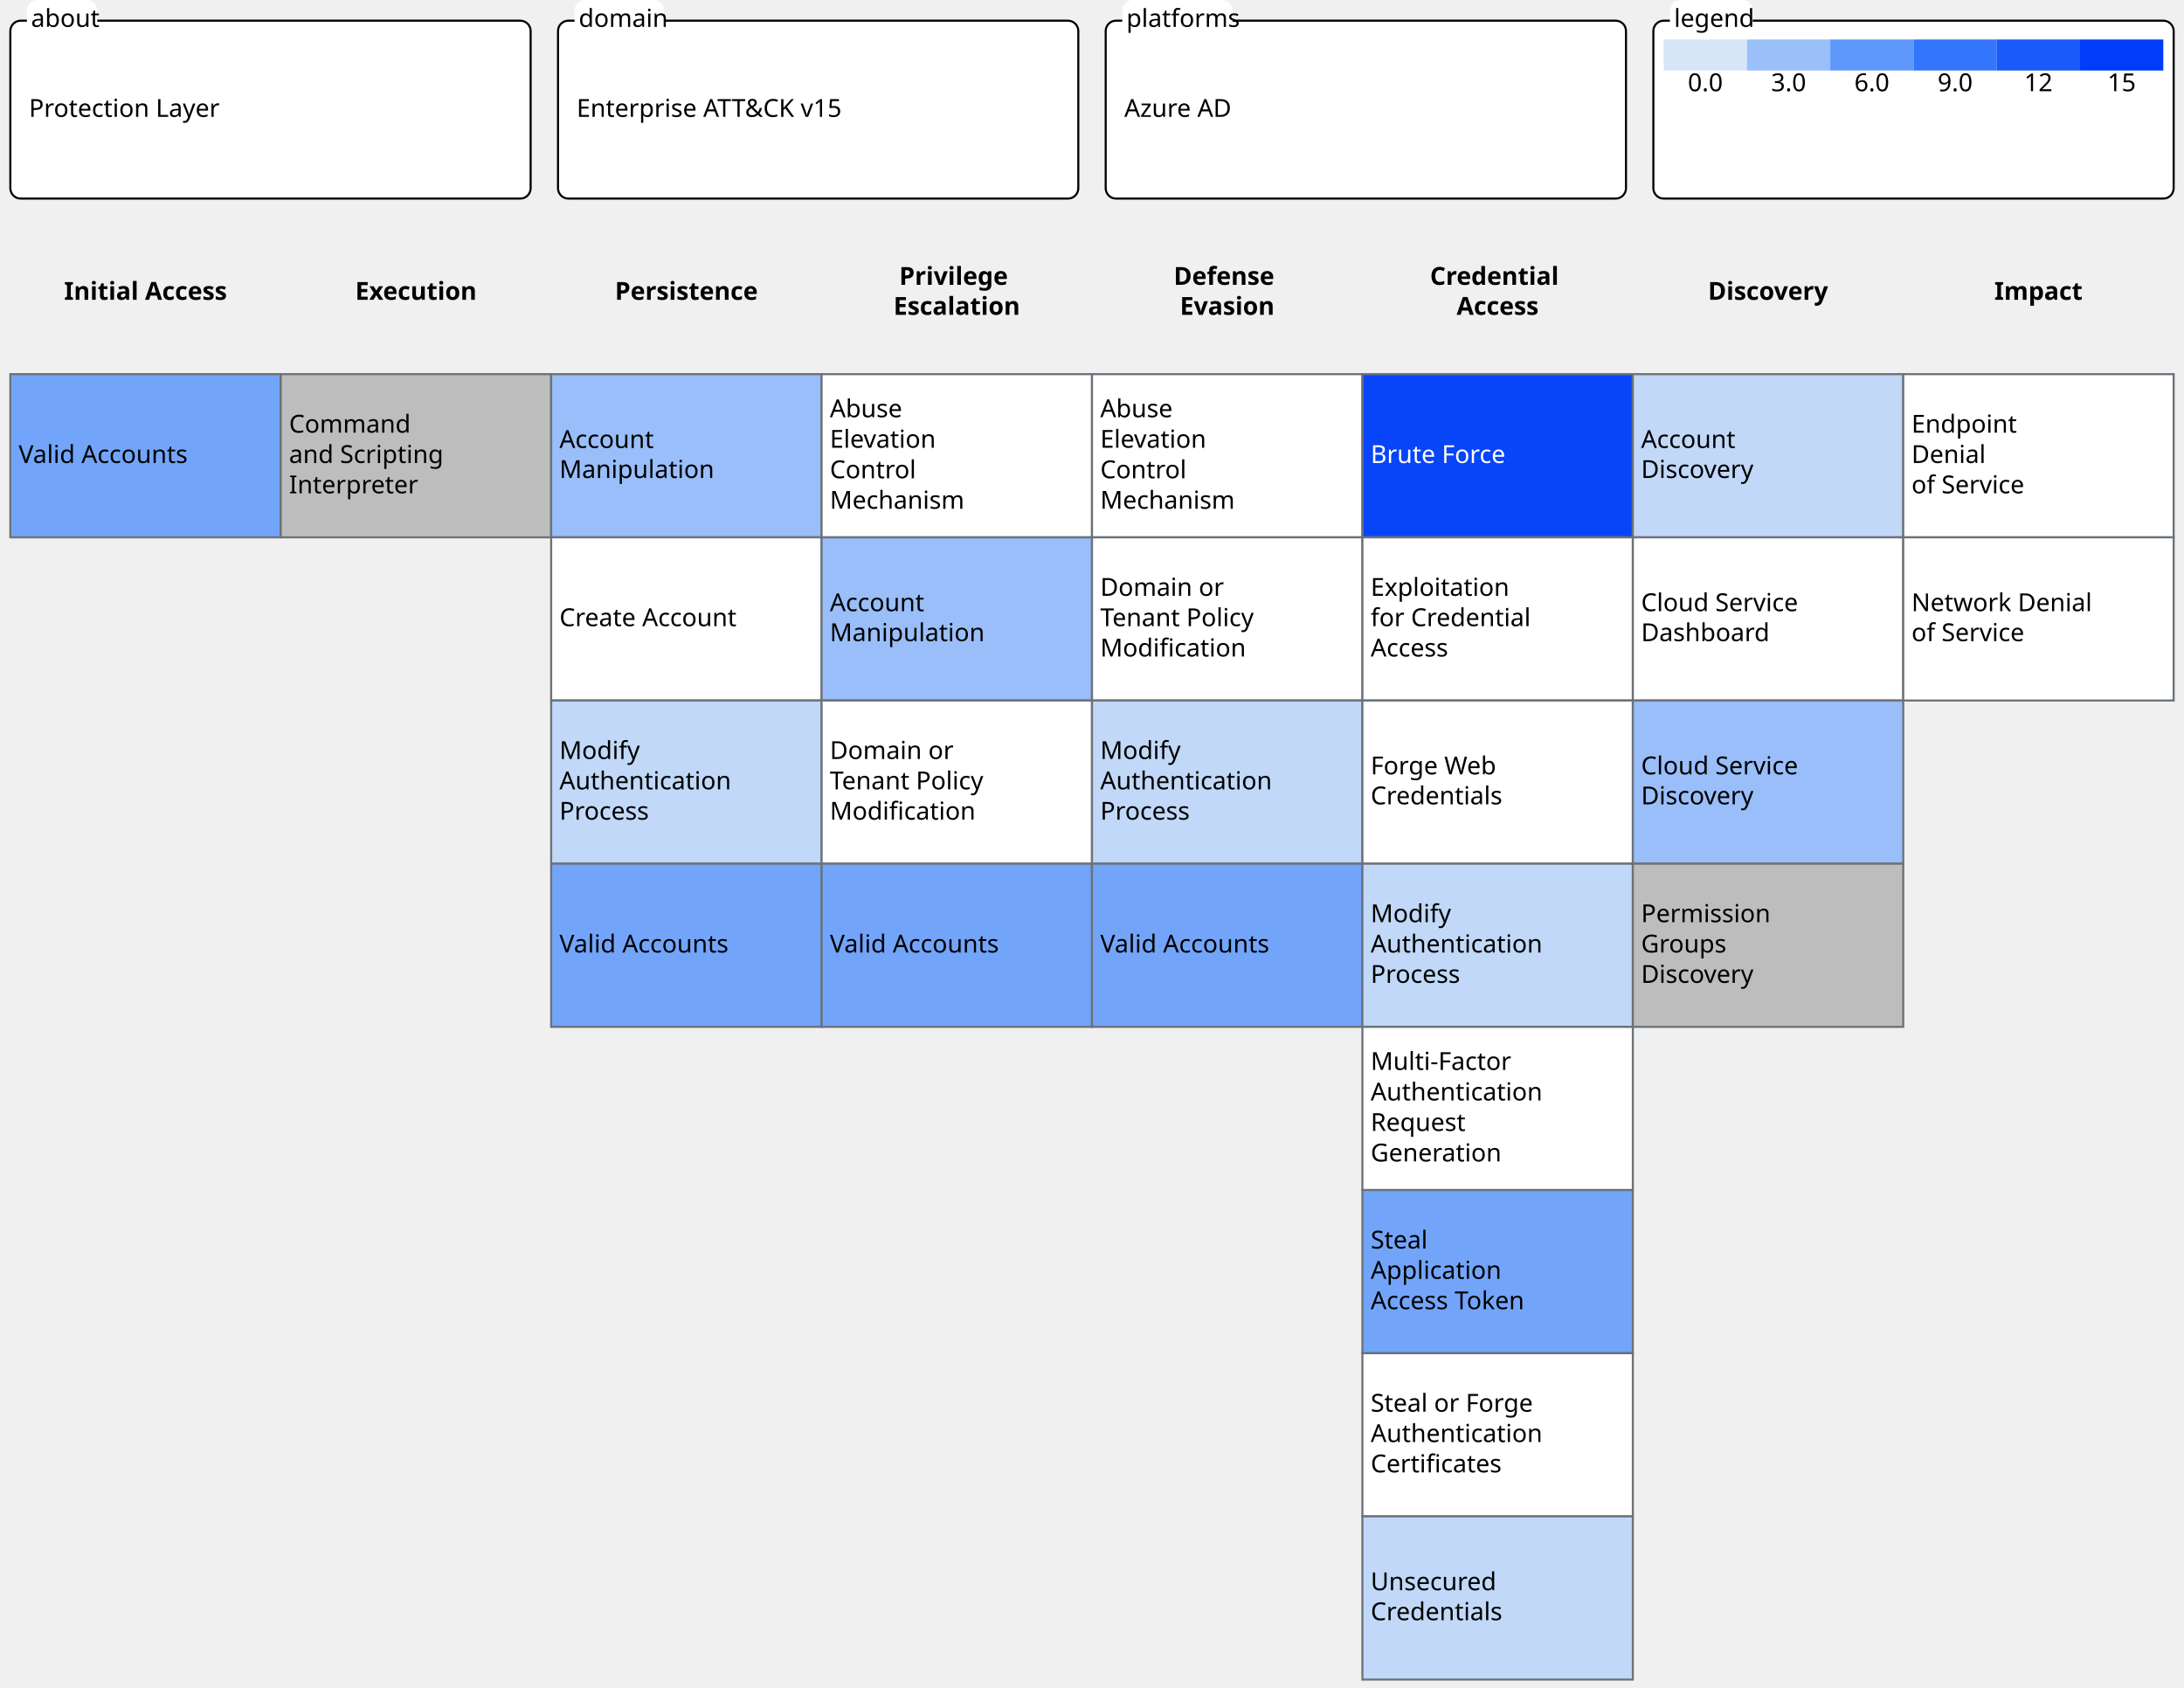
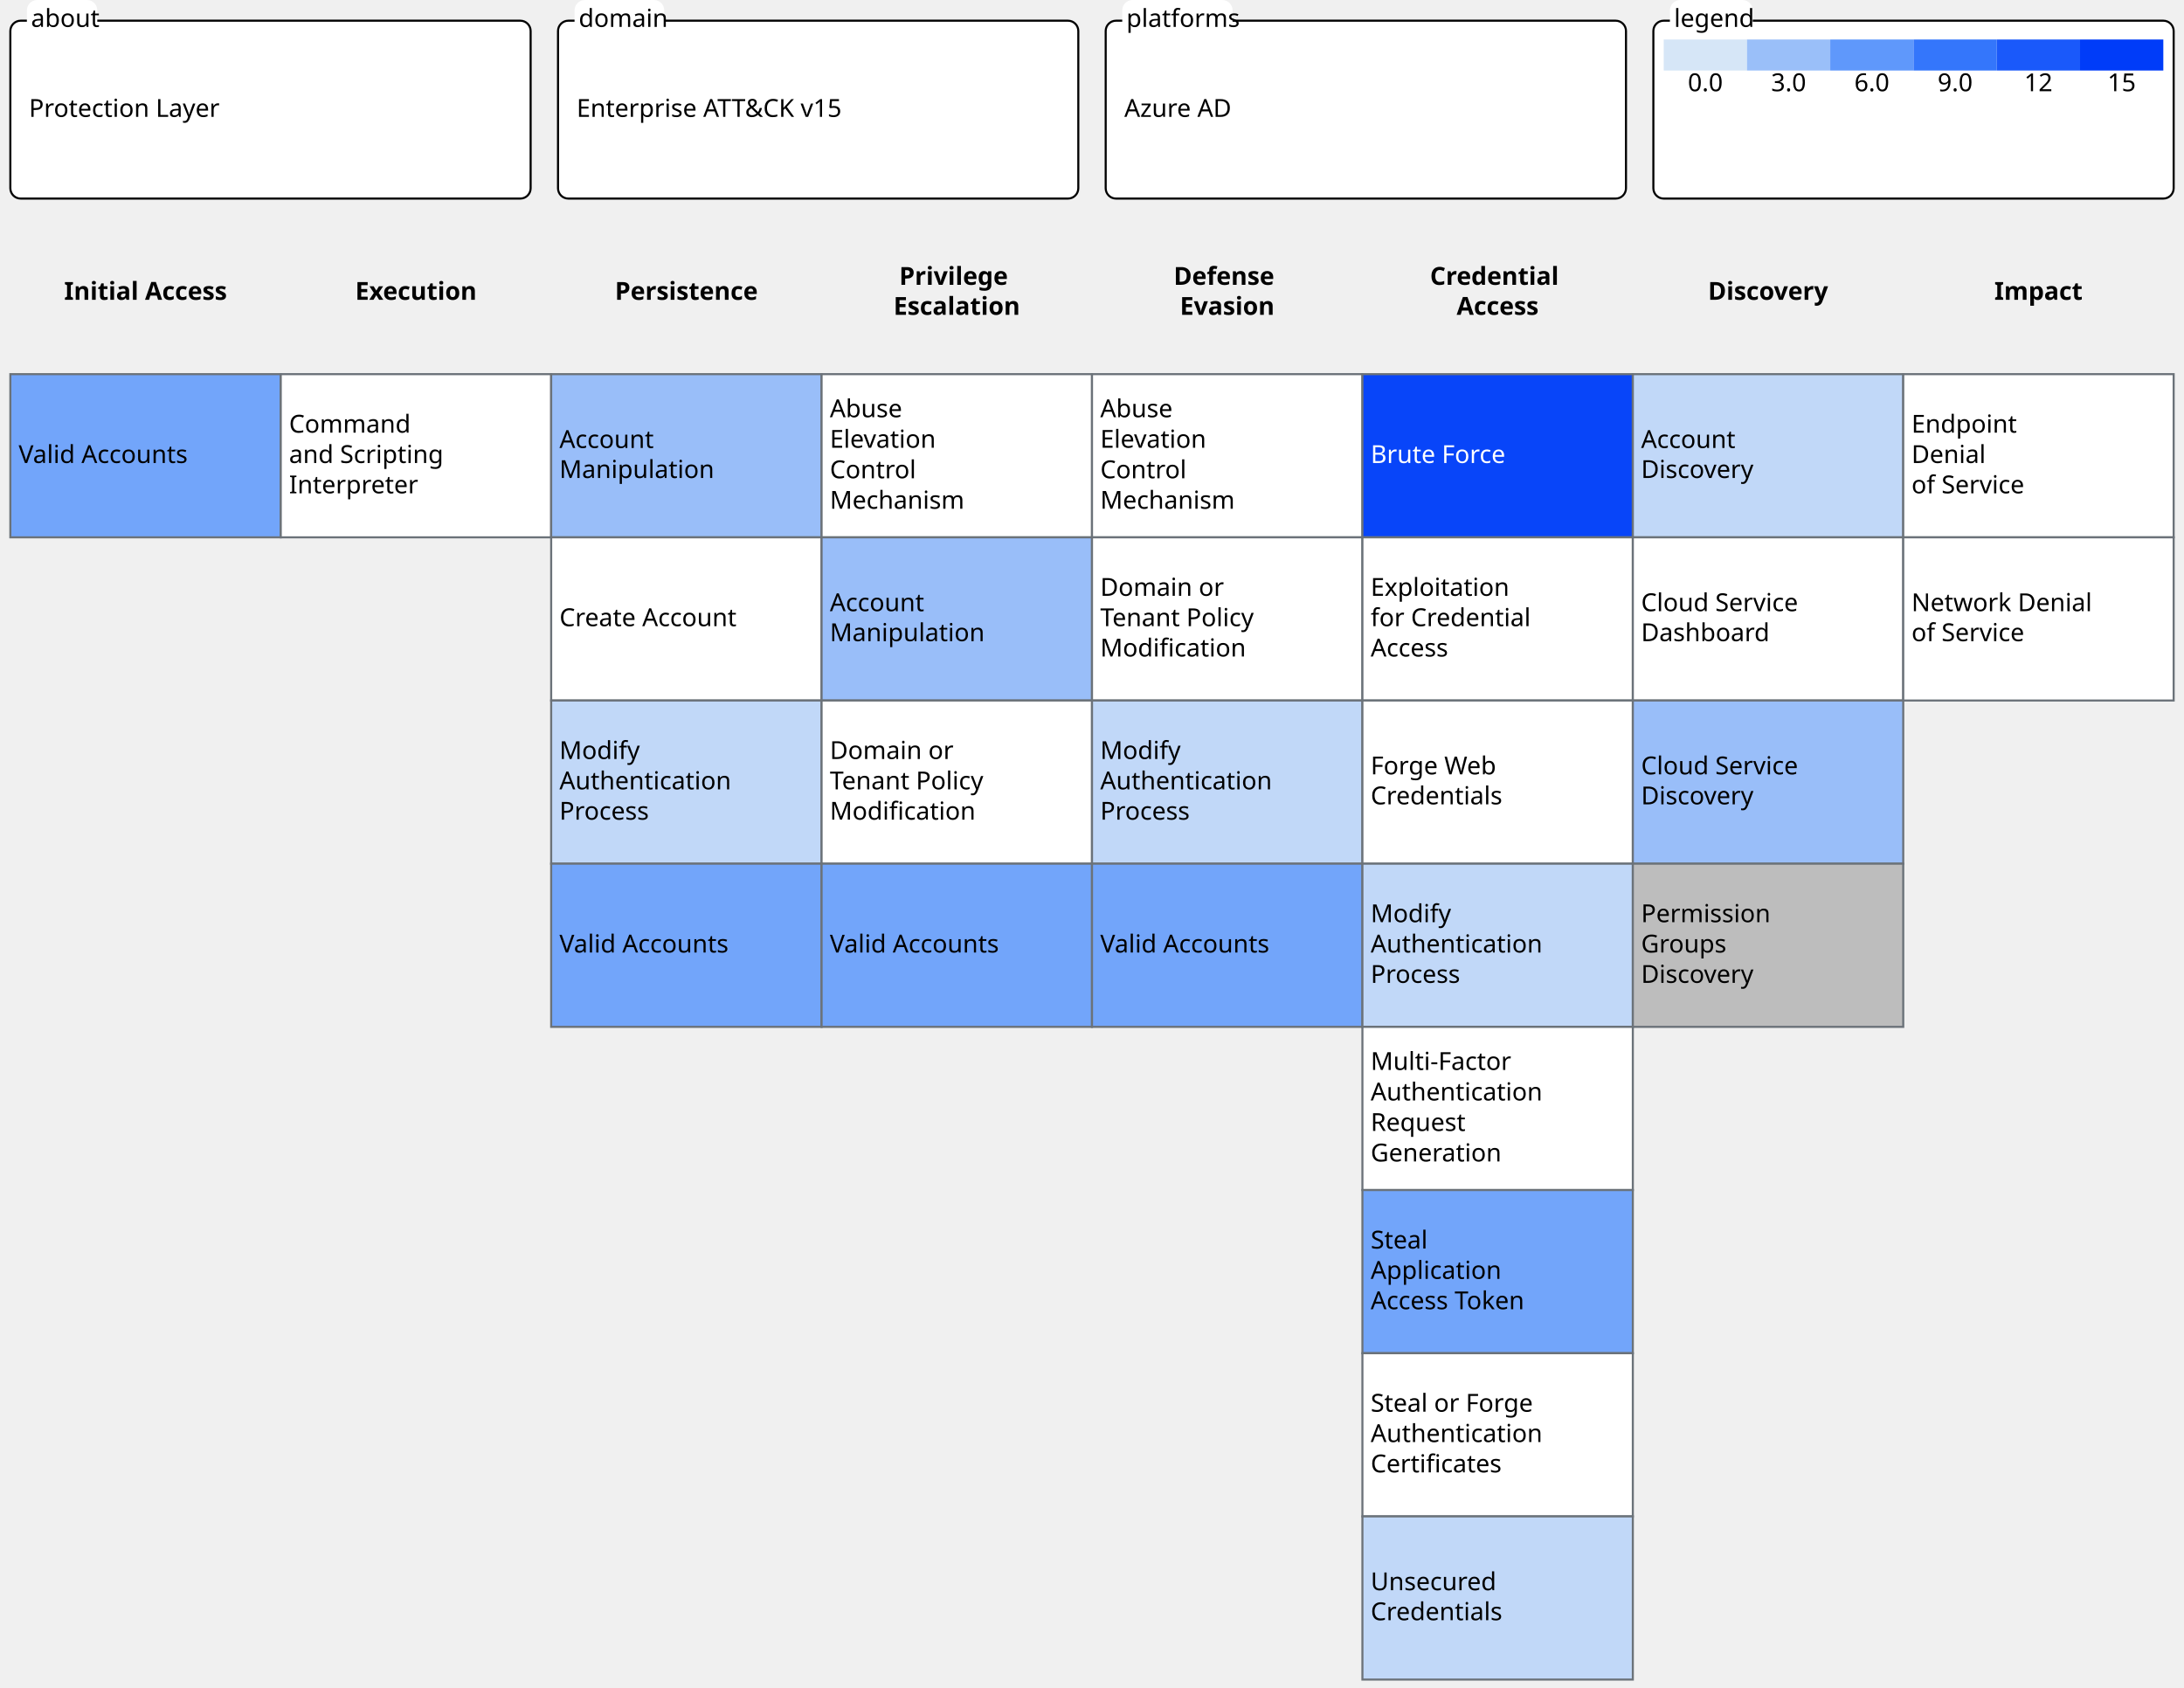
- <svg xmlns="http://www.w3.org/2000/svg" width="1056" height="816" id="svgvm8">
+ <svg xmlns="http://www.w3.org/2000/svg" width="1056" height="816" id="svgvm3">
  <g transform="translate(5,5)" style="font-family: sans-serif;">
    <g>
      <g transform="translate(0, 0)">
        <g transform="translate(0,5)">
          <rect class="header-box" width="251.57" height="86" stroke="black" fill="white" rx="5" />
          <rect class="label-cover" x="8" y="-10" width="34.031" height="18" fill="white" rx="5" />
          <text class="header-box-label" x="10" font-size="12" fill="black" y="3">about</text>
          <g class="header-box-content" fill="black" transform="translate(5, 0)">
            <g transform="translate(0, 4.095238)">
              <text font-size="12">
                <tspan x="4" y="42.405">Protection Layer</tspan>
              </text>
            </g>
          </g>
        </g>
      </g>
      <g transform="translate(264.8101, 0)">
        <g transform="translate(0,5)">
          <rect class="header-box" width="251.57" height="86" stroke="black" fill="white" rx="5" />
          <rect class="label-cover" x="8" y="-10" width="43.359" height="18" fill="white" rx="5" />
          <text class="header-box-label" x="10" font-size="12" fill="black" y="3">domain</text>
          <g class="header-box-content" fill="black" transform="translate(5, 0)">
            <g transform="translate(0, 4.095238)">
              <text font-size="12">
                <tspan x="4" y="42.405">Enterprise ATT&amp;CK v15</tspan>
              </text>
            </g>
          </g>
        </g>
      </g>
      <g transform="translate(529.6203, 0)">
        <g transform="translate(0,5)">
          <rect class="header-box" width="251.57" height="86" stroke="black" fill="white" rx="5" />
          <rect class="label-cover" x="8" y="-10" width="53.352" height="18" fill="white" rx="5" />
          <text class="header-box-label" x="10" font-size="12" fill="black" y="3">platforms</text>
          <g class="header-box-content" fill="black" transform="translate(5, 0)">
            <g transform="translate(0, 4.095238)">
              <text font-size="12">
                <tspan x="4" y="42.405">Azure AD</tspan>
              </text>
            </g>
          </g>
        </g>
      </g>
      <g transform="translate(794.4304, 0)">
        <g transform="translate(0,5)">
          <rect class="header-box" width="251.57" height="86" stroke="black" fill="white" rx="5" />
          <rect class="label-cover" x="8" y="-10" width="40.039" height="18" fill="white" rx="5" />
          <text class="header-box-label" x="10" font-size="12" fill="black" y="3">legend</text>
          <g class="header-box-content" fill="black" transform="translate(5, 0)">
            <g transform="translate(0, 4.095238)">
              <g transform="translate(0, 5)">
                <g class="legendCells">
                  <g class="cell" transform="translate(0,0)">
                    <rect class="swatch" height="15" width="40.262" style="fill: rgb(214, 230, 247);" />
                    <text class="label" transform="translate(20.1308,&#10;          25)" style="text-anchor: middle;">0.0</text>
                  </g>
                  <g class="cell" transform="translate(40.2616,0)">
                    <rect class="swatch" height="15" width="40.262" style="fill: rgb(154, 191, 249);" />
                    <text class="label" transform="translate(20.1308,&#10;          25)" style="text-anchor: middle;">3.0</text>
                  </g>
                  <g class="cell" transform="translate(80.52321,0)">
                    <rect class="swatch" height="15" width="40.262" style="fill: rgb(95, 152, 251);" />
                    <text class="label" transform="translate(20.1308,&#10;          25)" style="text-anchor: middle;">6.0</text>
                  </g>
                  <g class="cell" transform="translate(120.7848,0)">
                    <rect class="swatch" height="15" width="40.262" style="fill: rgb(52, 118, 251);" />
                    <text class="label" transform="translate(20.1308,&#10;          25)" style="text-anchor: middle;">9.0</text>
                  </g>
                  <g class="cell" transform="translate(161.0464,0)">
                    <rect class="swatch" height="15" width="40.262" style="fill: rgb(26, 89, 250);" />
                    <text class="label" transform="translate(20.1308,&#10;          25)" style="text-anchor: middle;">12</text>
                  </g>
                  <g class="cell" transform="translate(201.308,0)">
                    <rect class="swatch" height="15" width="40.262" style="fill: rgb(0, 60, 249);" />
                    <text class="label" transform="translate(20.1308,&#10;          25)" style="text-anchor: middle;">15</text>
                  </g>
                </g>
              </g>
            </g>
          </g>
        </g>
      </g>
    </g>
    <g transform="translate(0,97)">
      <g>
        <g class="tactic initial-access" transform="translate(0, 0)">
          <g class="techniques">
            <g class="technique T1078" transform="translate(0, 78.88889)">
              <rect class="cell" height="78.889" width="130.75" fill="#72a5fa" stroke="#6B7279" />
              <polygon class="sidebar" transform="translate(0, 78.88889)" points="0,0 12,0 12,12" fill="#6B7279" visibility="hidden" />
              <text font-size="12" fill="black">
                <tspan x="4" y="42.944">Valid Accounts</tspan>
              </text>
            </g>
          </g>
          <g class="subtechniques" />
          <g class="tactic-label">
            <text font-size="12" fill="black" font-weight="bold">
              <tspan text-anchor="middle" x="65.375" y="42.944">Initial Access</tspan>
            </text>
          </g>
        </g>
        <g class="tactic execution" transform="translate(130.75, 0)">
          <g class="techniques">
            <g class="technique T1059" transform="translate(0, 78.88889)">
-               <rect class="cell" height="78.889" width="130.75" fill="#bdbdbd" stroke="#6B7279" />
-               <polygon class="sidebar" transform="translate(0, 78.88889)" points="0,0 12,0 12,12" fill="#6B7279" visibility="hidden" />
-               <text font-size="12" fill="black">
+               <rect class="cell" height="78.889" width="130.75" fill="#ffffff" stroke="#6B7279" />
+               <polygon class="sidebar" transform="translate(0, 78.88889)" points="0,0 12,0 12,12" fill="#6B7279" visibility="hidden" />
+               <text font-size="12" fill="#000000">
                <tspan x="4" y="28.278">Command</tspan>
                <tspan x="4" y="42.944">and Scripting</tspan>
                <tspan x="4" y="57.611">Interpreter</tspan>
              </text>
            </g>
          </g>
          <g class="subtechniques" />
          <g class="tactic-label">
            <text font-size="12" fill="black" font-weight="bold">
              <tspan text-anchor="middle" x="65.375" y="42.944">Execution</tspan>
            </text>
          </g>
        </g>
        <g class="tactic persistence" transform="translate(261.5, 0)">
          <g class="techniques">
            <g class="technique T1098" transform="translate(0, 78.88889)">
              <rect class="cell" height="78.889" width="130.75" fill="#99bef9" stroke="#6B7279" />
              <polygon class="sidebar" transform="translate(0, 78.88889)" points="0,0 12,0 12,12" fill="#6B7279" visibility="hidden" />
              <text font-size="12" fill="black">
                <tspan x="4" y="35.694">Account</tspan>
                <tspan x="4" y="50.194">Manipulation</tspan>
              </text>
            </g>
            <g class="technique T1136" transform="translate(0, 157.7778)">
              <rect class="cell" height="78.889" width="130.75" fill="#ffffff" stroke="#6B7279" />
              <polygon class="sidebar" transform="translate(0, 78.88889)" points="0,0 12,0 12,12" fill="#6B7279" visibility="hidden" />
              <text font-size="12" fill="#000000">
                <tspan x="4" y="42.944">Create Account</tspan>
              </text>
            </g>
            <g class="technique T1556" transform="translate(0, 236.6667)">
              <rect class="cell" height="78.889" width="130.75" fill="#c1d8f8" stroke="#6B7279" />
              <polygon class="sidebar" transform="translate(0, 78.88889)" points="0,0 12,0 12,12" fill="#6B7279" visibility="hidden" />
              <text font-size="12" fill="black">
                <tspan x="4" y="28.278">Modify</tspan>
                <tspan x="4" y="42.944">Authentication</tspan>
                <tspan x="4" y="57.611">Process</tspan>
              </text>
            </g>
            <g class="technique T1078" transform="translate(0, 315.5556)">
              <rect class="cell" height="78.889" width="130.75" fill="#72a5fa" stroke="#6B7279" />
              <polygon class="sidebar" transform="translate(0, 78.88889)" points="0,0 12,0 12,12" fill="#6B7279" visibility="hidden" />
              <text font-size="12" fill="black">
                <tspan x="4" y="42.944">Valid Accounts</tspan>
              </text>
            </g>
          </g>
          <g class="subtechniques" />
          <g class="tactic-label">
            <text font-size="12" fill="black" font-weight="bold">
              <tspan text-anchor="middle" x="65.375" y="42.944">Persistence</tspan>
            </text>
          </g>
        </g>
        <g class="tactic privilege-escalation" transform="translate(392.25, 0)">
          <g class="techniques">
            <g class="technique T1548" transform="translate(0, 78.88889)">
              <rect class="cell" height="78.889" width="130.75" fill="#ffffff" stroke="#6B7279" />
              <polygon class="sidebar" transform="translate(0, 78.88889)" points="0,0 12,0 12,12" fill="#6B7279" visibility="hidden" />
              <text font-size="12" fill="#000000">
                <tspan x="4" y="20.819">Abuse</tspan>
                <tspan x="4" y="35.569">Elevation</tspan>
                <tspan x="4" y="50.319">Control</tspan>
                <tspan x="4" y="65.069">Mechanism</tspan>
              </text>
            </g>
            <g class="technique T1098" transform="translate(0, 157.7778)">
              <rect class="cell" height="78.889" width="130.75" fill="#99bef9" stroke="#6B7279" />
              <polygon class="sidebar" transform="translate(0, 78.88889)" points="0,0 12,0 12,12" fill="#6B7279" visibility="hidden" />
              <text font-size="12" fill="black">
                <tspan x="4" y="35.694">Account</tspan>
                <tspan x="4" y="50.194">Manipulation</tspan>
              </text>
            </g>
            <g class="technique T1484" transform="translate(0, 236.6667)">
              <rect class="cell" height="78.889" width="130.75" fill="#ffffff" stroke="#6B7279" />
              <polygon class="sidebar" transform="translate(0, 78.88889)" points="0,0 12,0 12,12" fill="#6B7279" visibility="hidden" />
              <text font-size="12" fill="#000000">
                <tspan x="4" y="28.278">Domain or</tspan>
                <tspan x="4" y="42.944">Tenant Policy</tspan>
                <tspan x="4" y="57.611">Modification</tspan>
              </text>
            </g>
            <g class="technique T1078" transform="translate(0, 315.5556)">
              <rect class="cell" height="78.889" width="130.75" fill="#72a5fa" stroke="#6B7279" />
              <polygon class="sidebar" transform="translate(0, 78.88889)" points="0,0 12,0 12,12" fill="#6B7279" visibility="hidden" />
              <text font-size="12" fill="black">
                <tspan x="4" y="42.944">Valid Accounts</tspan>
              </text>
            </g>
          </g>
          <g class="subtechniques" />
          <g class="tactic-label">
            <text font-size="12" fill="black" font-weight="bold">
              <tspan text-anchor="middle" x="65.375" y="35.694">Privilege</tspan>
              <tspan text-anchor="middle" x="65.375" y="50.194">Escalation</tspan>
            </text>
          </g>
        </g>
        <g class="tactic defense-evasion" transform="translate(523, 0)">
          <g class="techniques">
            <g class="technique T1548" transform="translate(0, 78.88889)">
              <rect class="cell" height="78.889" width="130.75" fill="#ffffff" stroke="#6B7279" />
              <polygon class="sidebar" transform="translate(0, 78.88889)" points="0,0 12,0 12,12" fill="#6B7279" visibility="hidden" />
              <text font-size="12" fill="#000000">
                <tspan x="4" y="20.819">Abuse</tspan>
                <tspan x="4" y="35.569">Elevation</tspan>
                <tspan x="4" y="50.319">Control</tspan>
                <tspan x="4" y="65.069">Mechanism</tspan>
              </text>
            </g>
            <g class="technique T1484" transform="translate(0, 157.7778)">
              <rect class="cell" height="78.889" width="130.75" fill="#ffffff" stroke="#6B7279" />
              <polygon class="sidebar" transform="translate(0, 78.88889)" points="0,0 12,0 12,12" fill="#6B7279" visibility="hidden" />
              <text font-size="12" fill="#000000">
                <tspan x="4" y="28.278">Domain or</tspan>
                <tspan x="4" y="42.944">Tenant Policy</tspan>
                <tspan x="4" y="57.611">Modification</tspan>
              </text>
            </g>
            <g class="technique T1556" transform="translate(0, 236.6667)">
              <rect class="cell" height="78.889" width="130.75" fill="#c1d8f8" stroke="#6B7279" />
              <polygon class="sidebar" transform="translate(0, 78.88889)" points="0,0 12,0 12,12" fill="#6B7279" visibility="hidden" />
              <text font-size="12" fill="black">
                <tspan x="4" y="28.278">Modify</tspan>
                <tspan x="4" y="42.944">Authentication</tspan>
                <tspan x="4" y="57.611">Process</tspan>
              </text>
            </g>
            <g class="technique T1078" transform="translate(0, 315.5556)">
              <rect class="cell" height="78.889" width="130.75" fill="#72a5fa" stroke="#6B7279" />
              <polygon class="sidebar" transform="translate(0, 78.88889)" points="0,0 12,0 12,12" fill="#6B7279" visibility="hidden" />
              <text font-size="12" fill="black">
                <tspan x="4" y="42.944">Valid Accounts</tspan>
              </text>
            </g>
          </g>
          <g class="subtechniques" />
          <g class="tactic-label">
            <text font-size="12" fill="black" font-weight="bold">
              <tspan text-anchor="middle" x="65.375" y="35.694">Defense</tspan>
              <tspan text-anchor="middle" x="65.375" y="50.194">Evasion</tspan>
            </text>
          </g>
        </g>
        <g class="tactic credential-access" transform="translate(653.75, 0)">
          <g class="techniques">
            <g class="technique T1110" transform="translate(0, 78.88889)">
              <rect class="cell" height="78.889" width="130.75" fill="#0845f9" stroke="#6B7279" />
              <polygon class="sidebar" transform="translate(0, 78.88889)" points="0,0 12,0 12,12" fill="#6B7279" visibility="hidden" />
              <text font-size="12" fill="white">
                <tspan x="4" y="42.944">Brute Force</tspan>
              </text>
            </g>
            <g class="technique T1212" transform="translate(0, 157.7778)">
              <rect class="cell" height="78.889" width="130.75" fill="#ffffff" stroke="#6B7279" />
              <polygon class="sidebar" transform="translate(0, 78.88889)" points="0,0 12,0 12,0" fill="#6B7279" visibility="hidden" />
              <text font-size="12" fill="#000000">
                <tspan x="4" y="28.278">Exploitation</tspan>
                <tspan x="4" y="42.944">for Credential</tspan>
                <tspan x="4" y="57.611">Access</tspan>
              </text>
            </g>
            <g class="technique T1606" transform="translate(0, 236.6667)">
              <rect class="cell" height="78.889" width="130.75" fill="#ffffff" stroke="#6B7279" />
              <polygon class="sidebar" transform="translate(0, 78.88889)" points="0,0 12,0 12,12" fill="#6B7279" visibility="hidden" />
              <text font-size="12" fill="#000000">
                <tspan x="4" y="35.694">Forge Web</tspan>
                <tspan x="4" y="50.194">Credentials</tspan>
              </text>
            </g>
            <g class="technique T1556" transform="translate(0, 315.5556)">
              <rect class="cell" height="78.889" width="130.75" fill="#c1d8f8" stroke="#6B7279" />
              <polygon class="sidebar" transform="translate(0, 78.88889)" points="0,0 12,0 12,12" fill="#6B7279" visibility="hidden" />
              <text font-size="12" fill="black">
                <tspan x="4" y="28.278">Modify</tspan>
                <tspan x="4" y="42.944">Authentication</tspan>
                <tspan x="4" y="57.611">Process</tspan>
              </text>
            </g>
            <g class="technique T1621" transform="translate(0, 394.4444)">
              <rect class="cell" height="78.889" width="130.75" fill="#ffffff" stroke="#6B7279" />
              <polygon class="sidebar" transform="translate(0, 78.88889)" points="0,0 12,0 12,0" fill="#6B7279" visibility="hidden" />
              <text font-size="12" fill="#000000">
                <tspan x="4" y="20.819">Multi-Factor</tspan>
                <tspan x="4" y="35.569">Authentication</tspan>
                <tspan x="4" y="50.319">Request</tspan>
                <tspan x="4" y="65.069">Generation</tspan>
              </text>
            </g>
            <g class="technique T1528" transform="translate(0, 473.3333)">
              <rect class="cell" height="78.889" width="130.75" fill="#72a5fa" stroke="#6B7279" />
              <polygon class="sidebar" transform="translate(0, 78.88889)" points="0,0 12,0 12,0" fill="#6B7279" visibility="hidden" />
              <text font-size="12" fill="black">
                <tspan x="4" y="28.278">Steal</tspan>
                <tspan x="4" y="42.944">Application</tspan>
                <tspan x="4" y="57.611">Access Token</tspan>
              </text>
            </g>
            <g class="technique T1649" transform="translate(0, 552.2222)">
              <rect class="cell" height="78.889" width="130.75" fill="#ffffff" stroke="#6B7279" />
              <polygon class="sidebar" transform="translate(0, 78.88889)" points="0,0 12,0 12,0" fill="#6B7279" visibility="hidden" />
              <text font-size="12" fill="#000000">
                <tspan x="4" y="28.278">Steal or Forge</tspan>
                <tspan x="4" y="42.944">Authentication</tspan>
                <tspan x="4" y="57.611">Certificates</tspan>
              </text>
            </g>
            <g class="technique T1552" transform="translate(0, 631.1111)">
              <rect class="cell" height="78.889" width="130.75" fill="#c1d8f8" stroke="#6B7279" />
              <polygon class="sidebar" transform="translate(0, 78.88889)" points="0,0 12,0 12,0" fill="#6B7279" visibility="hidden" />
              <text font-size="12" fill="black">
                <tspan x="4" y="35.694">Unsecured</tspan>
                <tspan x="4" y="50.194">Credentials</tspan>
              </text>
            </g>
          </g>
          <g class="subtechniques" />
          <g class="tactic-label">
            <text font-size="12" fill="black" font-weight="bold">
              <tspan text-anchor="middle" x="65.375" y="35.694">Credential</tspan>
              <tspan text-anchor="middle" x="65.375" y="50.194">Access</tspan>
            </text>
          </g>
        </g>
        <g class="tactic discovery" transform="translate(784.5, 0)">
          <g class="techniques">
            <g class="technique T1087" transform="translate(0, 78.88889)">
              <rect class="cell" height="78.889" width="130.75" fill="#c1d8f8" stroke="#6B7279" />
              <polygon class="sidebar" transform="translate(0, 78.88889)" points="0,0 12,0 12,12" fill="#6B7279" visibility="hidden" />
              <text font-size="12" fill="black">
                <tspan x="4" y="35.694">Account</tspan>
                <tspan x="4" y="50.194">Discovery</tspan>
              </text>
            </g>
            <g class="technique T1538" transform="translate(0, 157.7778)">
              <rect class="cell" height="78.889" width="130.75" fill="#ffffff" stroke="#6B7279" />
              <polygon class="sidebar" transform="translate(0, 78.88889)" points="0,0 12,0 12,0" fill="#6B7279" visibility="hidden" />
              <text font-size="12" fill="#000000">
                <tspan x="4" y="35.694">Cloud Service</tspan>
                <tspan x="4" y="50.194">Dashboard</tspan>
              </text>
            </g>
            <g class="technique T1526" transform="translate(0, 236.6667)">
              <rect class="cell" height="78.889" width="130.75" fill="#99bef9" stroke="#6B7279" />
              <polygon class="sidebar" transform="translate(0, 78.88889)" points="0,0 12,0 12,0" fill="#6B7279" visibility="hidden" />
              <text font-size="12" fill="black">
                <tspan x="4" y="35.694">Cloud Service</tspan>
                <tspan x="4" y="50.194">Discovery</tspan>
              </text>
            </g>
            <g class="technique T1069" transform="translate(0, 315.5556)">
              <rect class="cell" height="78.889" width="130.75" fill="#bdbdbd" stroke="#6B7279" />
              <polygon class="sidebar" transform="translate(0, 78.88889)" points="0,0 12,0 12,12" fill="#6B7279" visibility="hidden" />
              <text font-size="12" fill="black">
                <tspan x="4" y="28.278">Permission</tspan>
                <tspan x="4" y="42.944">Groups</tspan>
                <tspan x="4" y="57.611">Discovery</tspan>
              </text>
            </g>
          </g>
          <g class="subtechniques" />
          <g class="tactic-label">
            <text font-size="12" fill="black" font-weight="bold">
              <tspan text-anchor="middle" x="65.375" y="42.944">Discovery</tspan>
            </text>
          </g>
        </g>
        <g class="tactic impact" transform="translate(915.25, 0)">
          <g class="techniques">
            <g class="technique T1499" transform="translate(0, 78.88889)">
              <rect class="cell" height="78.889" width="130.75" fill="#ffffff" stroke="#6B7279" />
              <polygon class="sidebar" transform="translate(0, 78.88889)" points="0,0 12,0 12,12" fill="#6B7279" visibility="hidden" />
              <text font-size="12" fill="#000000">
                <tspan x="4" y="28.278">Endpoint</tspan>
                <tspan x="4" y="42.944">Denial</tspan>
                <tspan x="4" y="57.611">of Service</tspan>
              </text>
            </g>
            <g class="technique T1498" transform="translate(0, 157.7778)">
              <rect class="cell" height="78.889" width="130.75" fill="#ffffff" stroke="#6B7279" />
              <polygon class="sidebar" transform="translate(0, 78.88889)" points="0,0 12,0 12,12" fill="#6B7279" visibility="hidden" />
              <text font-size="12" fill="#000000">
                <tspan x="4" y="35.694">Network Denial</tspan>
                <tspan x="4" y="50.194">of Service</tspan>
              </text>
            </g>
          </g>
          <g class="subtechniques" />
          <g class="tactic-label">
            <text font-size="12" fill="black" font-weight="bold">
              <tspan text-anchor="middle" x="65.375" y="42.944">Impact</tspan>
            </text>
          </g>
        </g>
      </g>
    </g>
  </g>
</svg>
